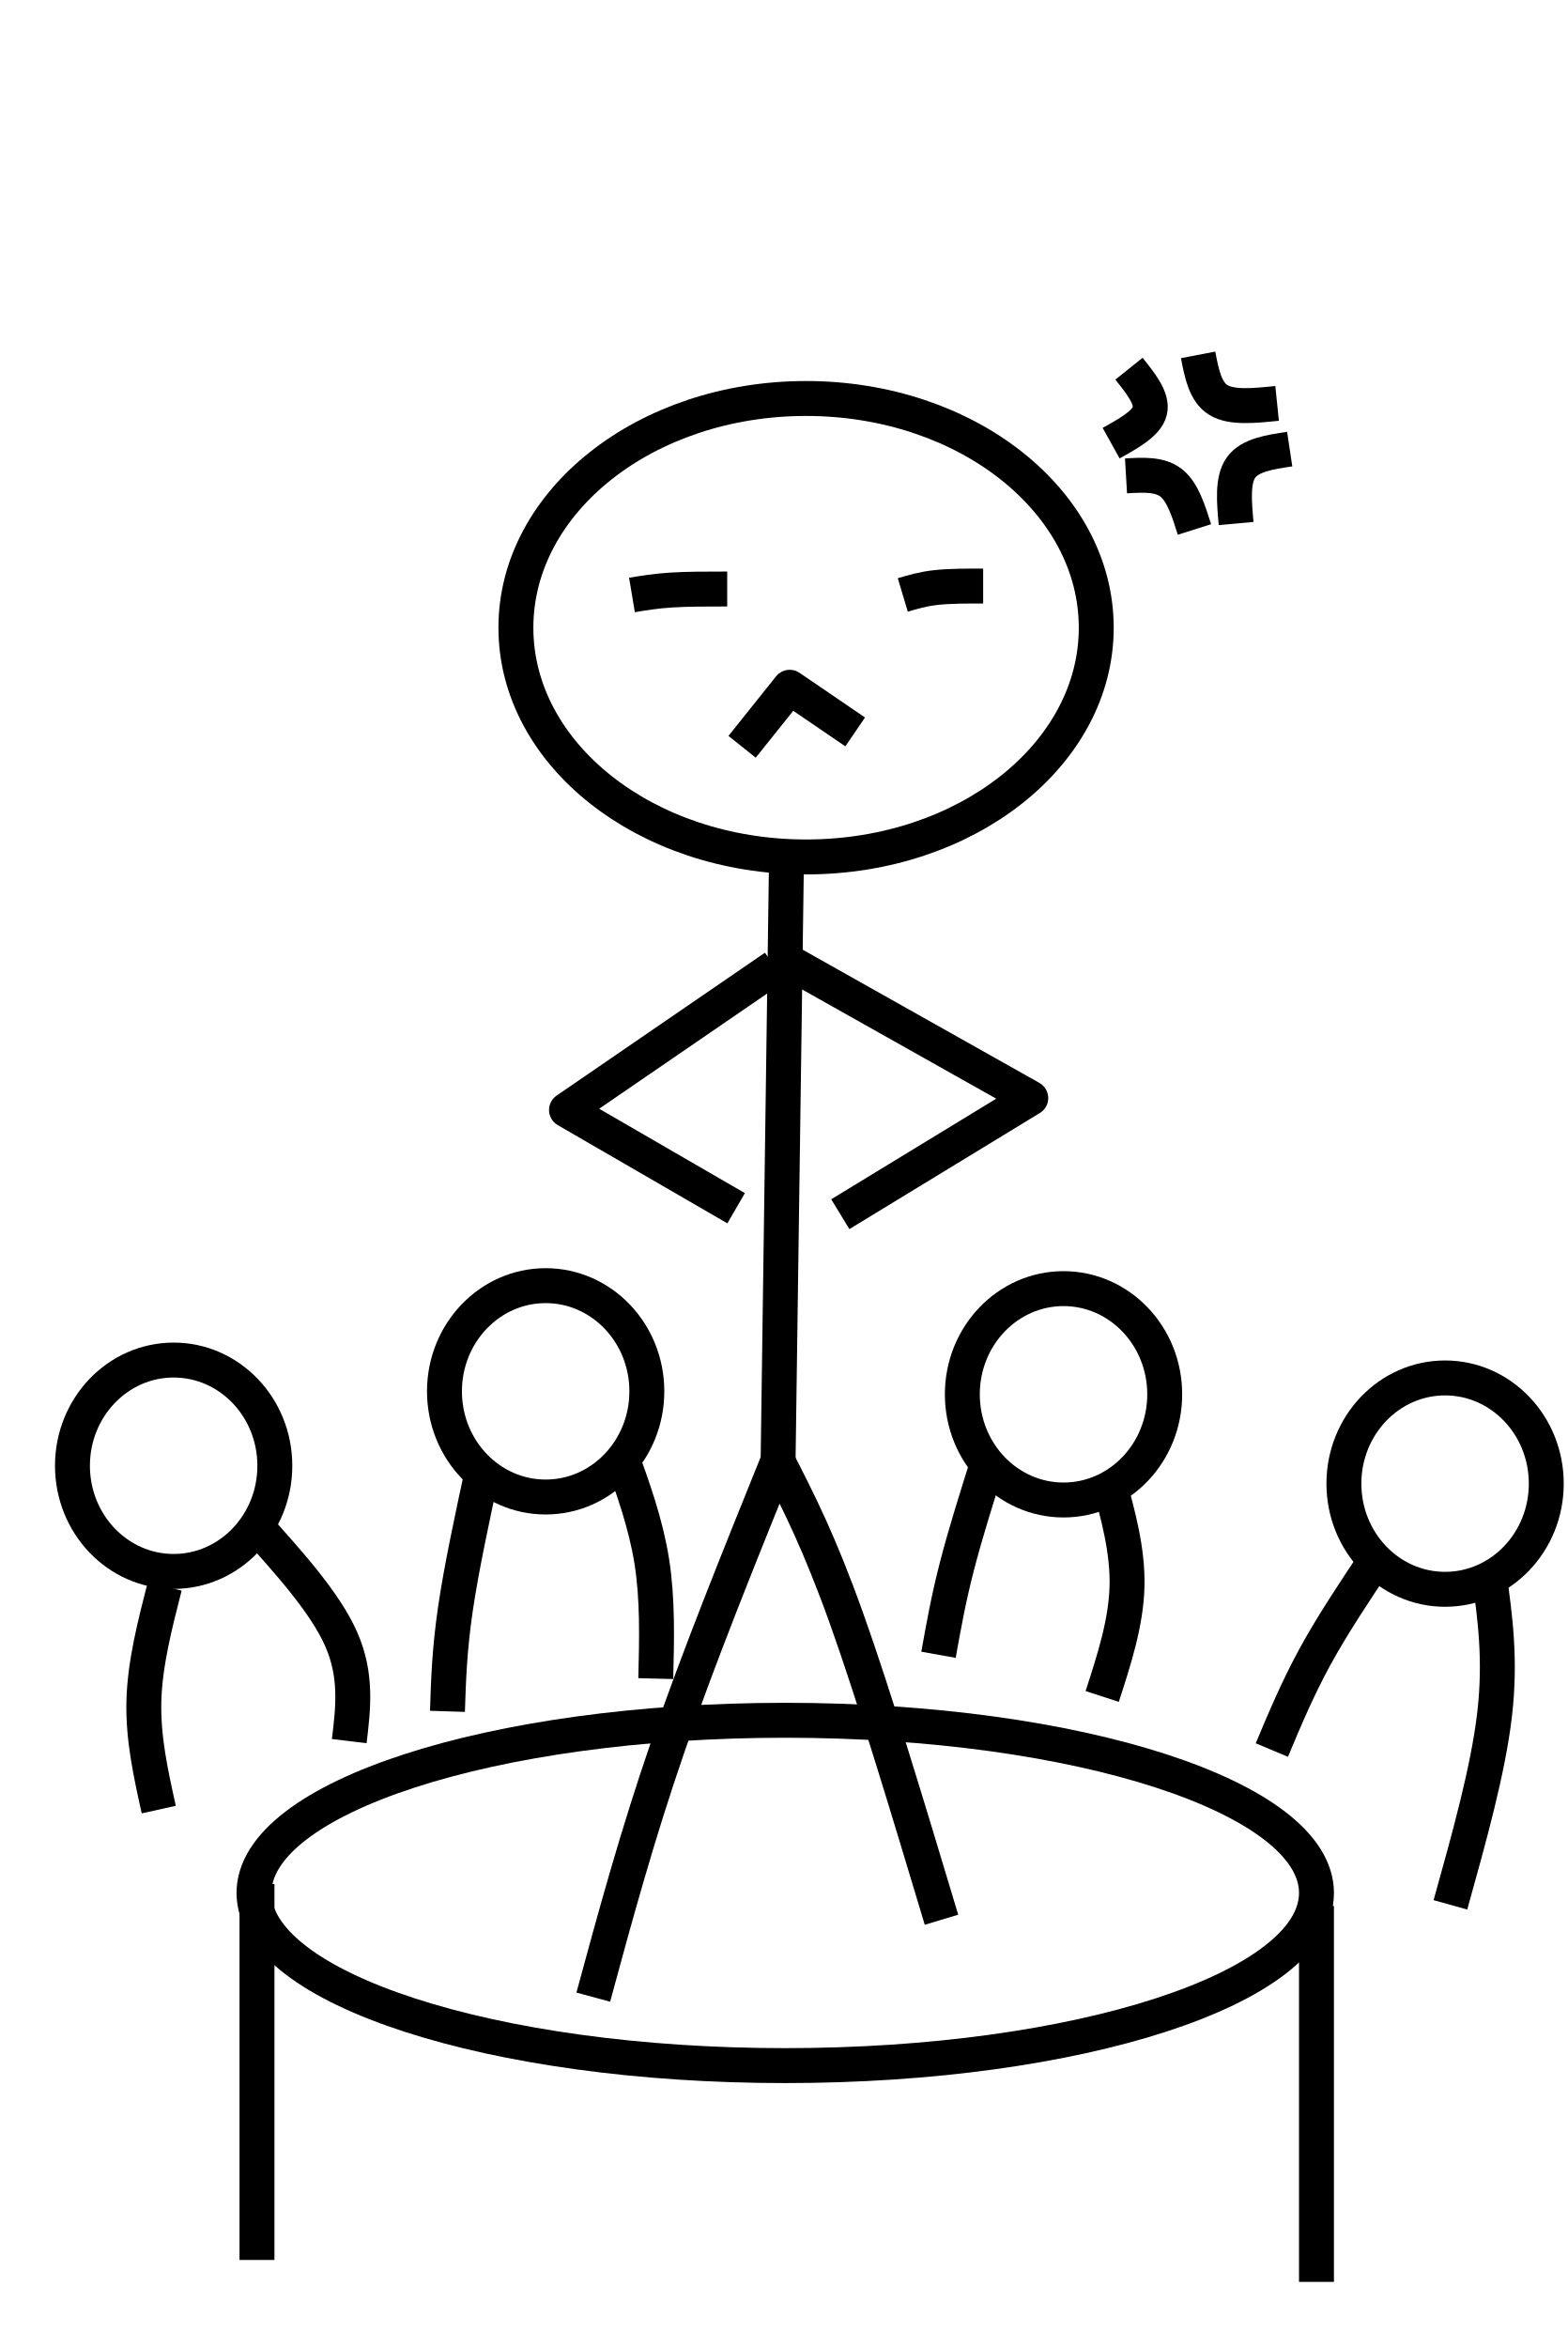
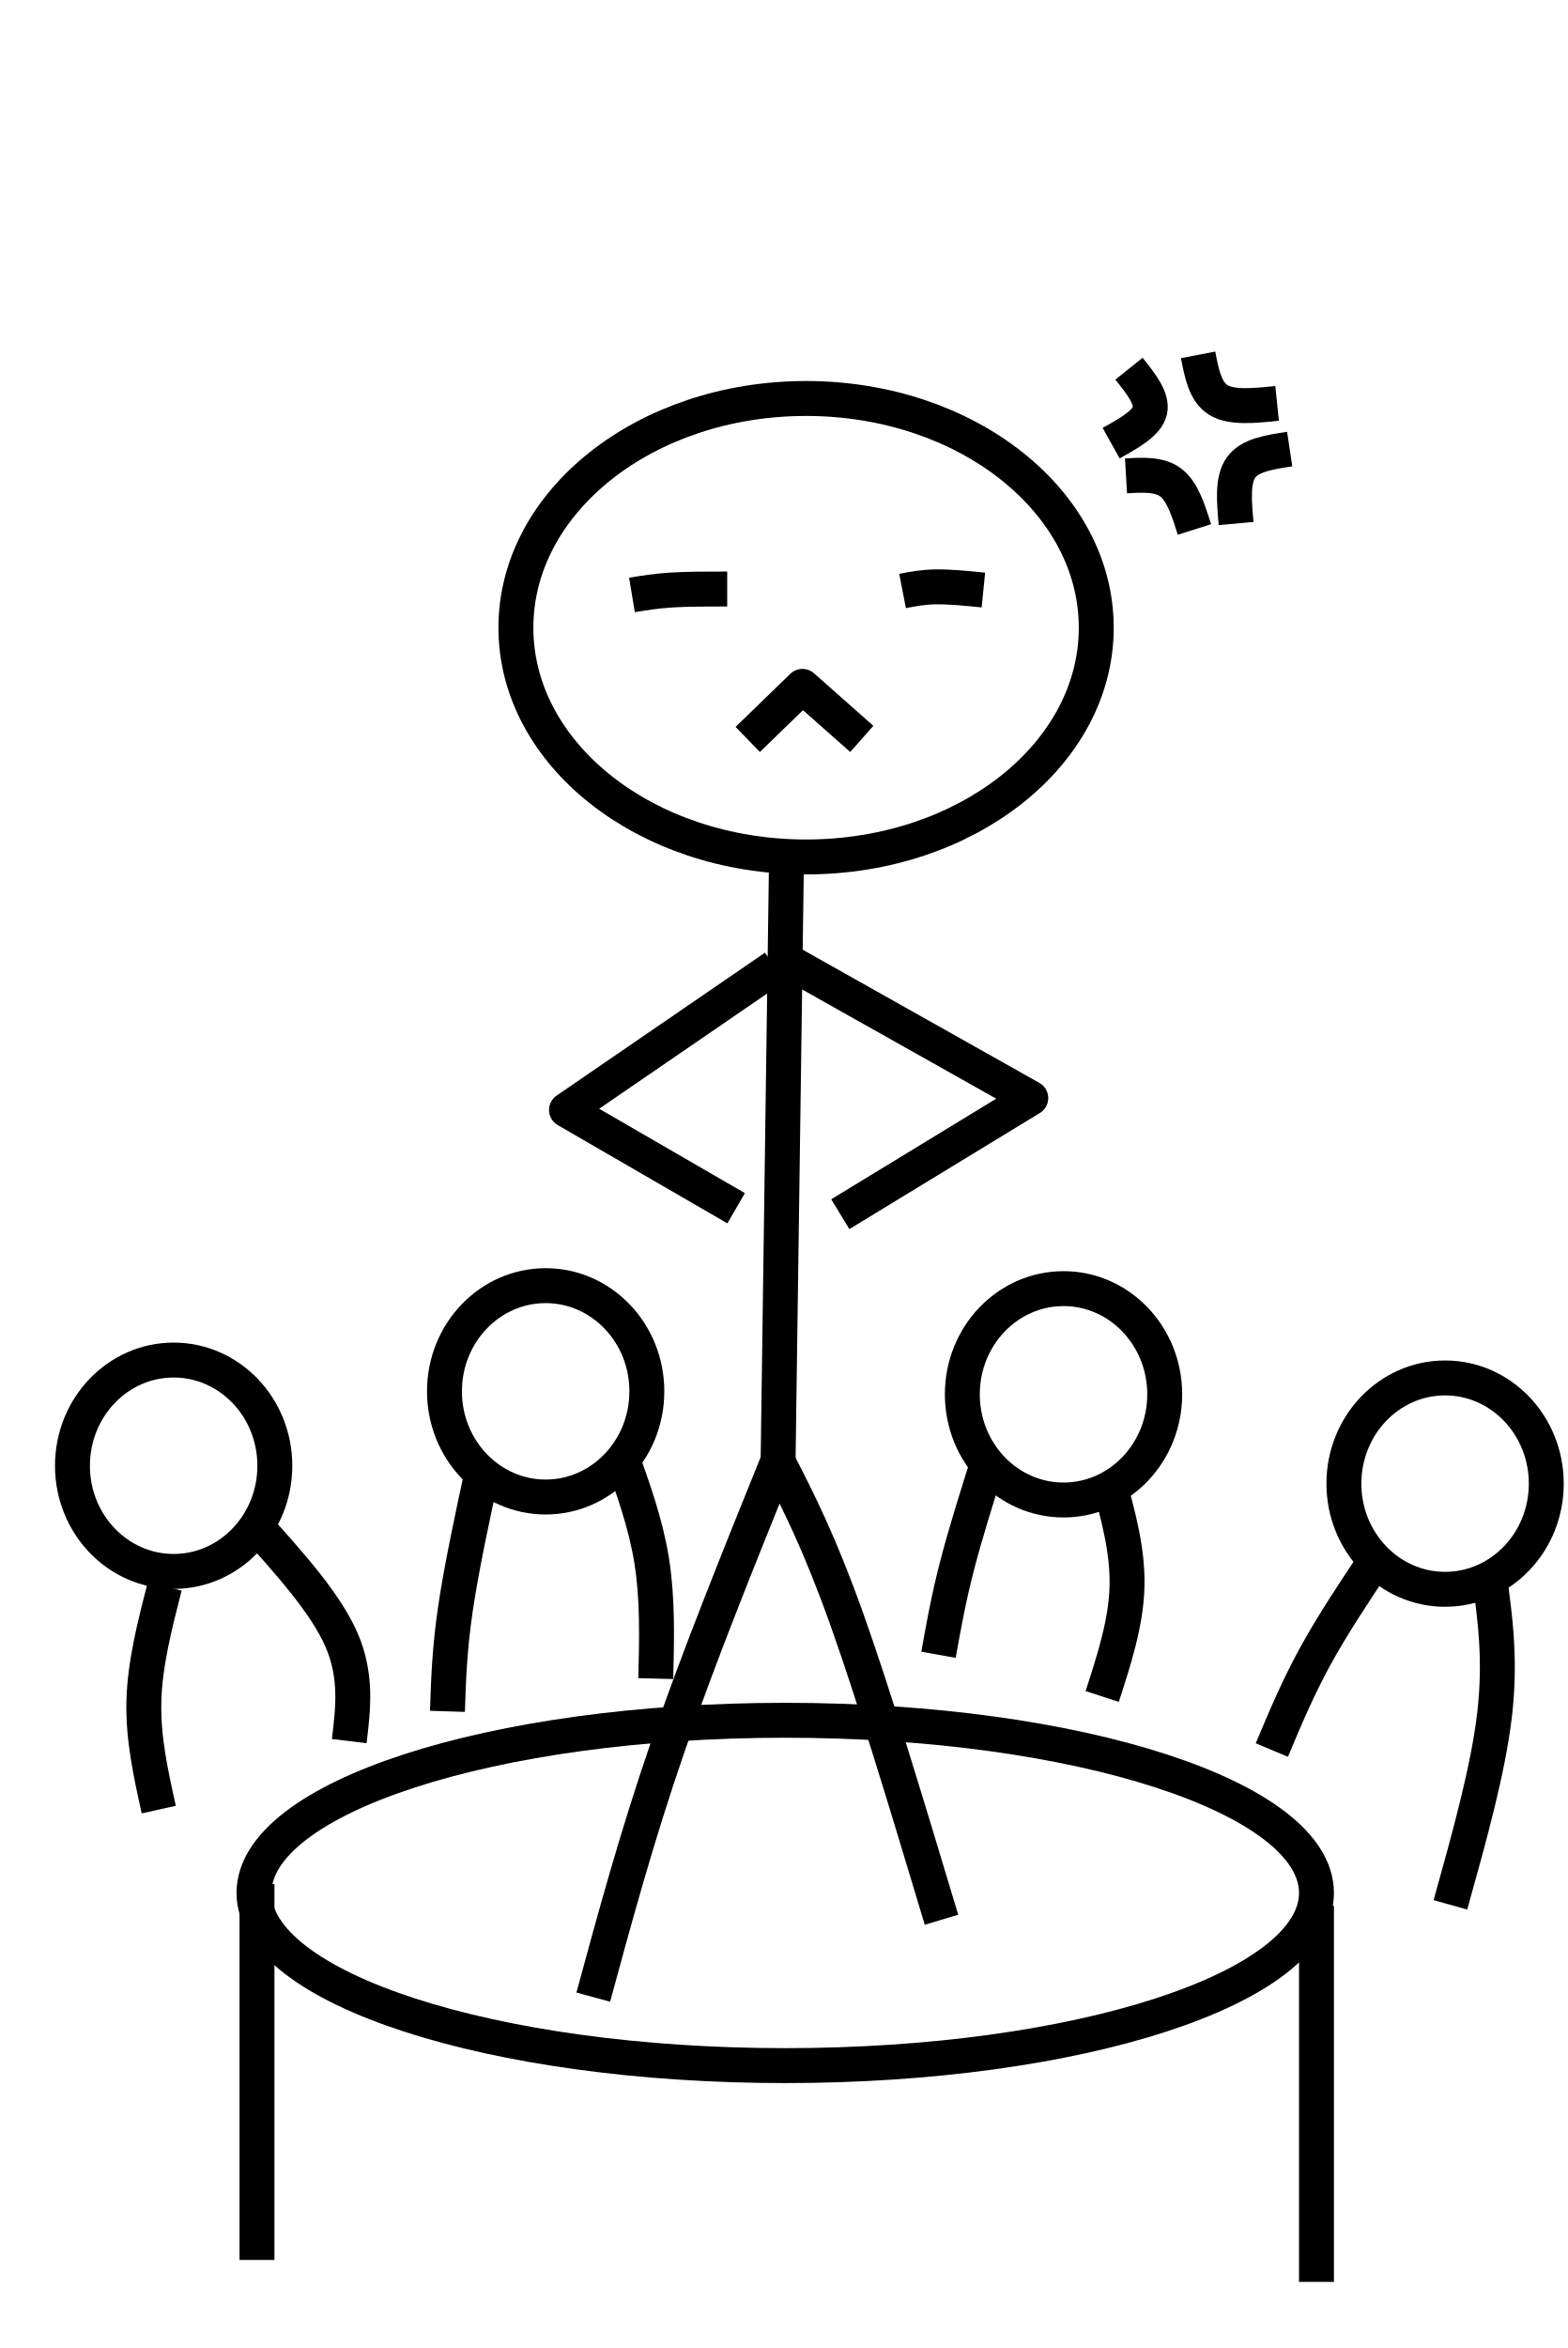
<svg xmlns="http://www.w3.org/2000/svg" version="1.1" baseProfile="full" width="526.667" height="788.667" viewBox="0 0 526.67 788.67" enable-background="new 0 0 526.67 788.67" xml:space="preserve">
  <ellipse fill="none" stroke-width="11.733" stroke-linejoin="round" stroke="#000000" stroke-opacity="1" cx="263.833" cy="635.821" rx="178.491" ry="57.997" />
  <line fill="none" stroke-width="11.733" stroke-linejoin="round" stroke="#000000" stroke-opacity="1" x1="86.342" y1="632.821" x2="86.342" y2="759.104" />
-   <line fill="none" stroke-width="11.733" stroke-linejoin="round" stroke="#000000" stroke-opacity="1" x1="442.324" y1="640.178" x2="442.324" y2="766.461" />
+   <line fill="none" stroke-width="11.733" stroke-linejoin="round" stroke="#000000" stroke-opacity="1" x1="442.325" y1="640.178" x2="442.325" y2="766.461" />
  <ellipse fill="none" stroke-width="11.733" stroke-linejoin="round" stroke="#000000" stroke-opacity="1" cx="58.343" cy="492.328" rx="33.998" ry="35.498" />
  <ellipse fill="none" stroke-width="11.733" stroke-linejoin="round" stroke="#000000" stroke-opacity="1" cx="183.334" cy="467.335" rx="33.998" ry="35.498" />
  <ellipse fill="none" stroke-width="11.733" stroke-linejoin="round" stroke="#000000" stroke-opacity="1" cx="357.334" cy="468.335" rx="33.998" ry="35.498" />
  <ellipse fill="none" stroke-width="11.733" stroke-linejoin="round" stroke="#000000" stroke-opacity="1" cx="485.534" cy="498.335" rx="33.998" ry="35.498" />
  <path fill="none" stroke-width="11.733" stroke-linejoin="round" stroke="#000000" stroke-opacity="1" d="M 55.344,532.826C 52.011,545.826 48.677,558.825 48.344,571.325C 48.011,583.824 50.677,595.823 53.344,607.823" />
  <path fill="none" stroke-width="11.733" stroke-linejoin="round" stroke="#000000" stroke-opacity="1" d="M 85.342,511.827C 97.342,525.16 109.341,538.493 114.674,550.659C 120.007,562.825 118.674,573.824 117.341,584.824" />
  <path fill="none" stroke-width="11.733" stroke-linejoin="round" stroke="#000000" stroke-opacity="1" d="M 162.338,492.828C 158.672,509.828 155.005,526.827 153.006,540.493C 151.006,554.159 150.672,564.492 150.339,574.824" />
  <path fill="none" stroke-width="11.733" stroke-linejoin="round" stroke="#000000" stroke-opacity="1" d="M 208.336,487.829C 212.669,499.828 217.002,511.827 219.002,524.494C 221.002,537.16 220.669,550.492 220.335,563.825" />
  <path fill="none" stroke-width="11.733" stroke-linejoin="round" stroke="#000000" stroke-opacity="1" d="M 332.33,489.829C 328.33,502.495 324.33,515.161 321.497,526.16C 318.664,537.16 316.997,546.492 315.331,555.825" />
  <path fill="none" stroke-width="11.733" stroke-linejoin="round" stroke="#000000" stroke-opacity="1" d="M 372.328,496.828C 375.661,508.828 378.994,520.827 378.661,532.993C 378.328,545.159 374.328,557.492 370.328,569.825" />
  <path fill="none" stroke-width="11.733" stroke-linejoin="round" stroke="#000000" stroke-opacity="1" d="M 462.323,523.827C 454.99,534.826 447.657,545.826 441.824,556.492C 435.991,567.158 431.658,577.491 427.325,587.824" />
  <path fill="none" stroke-width="11.733" stroke-linejoin="round" stroke="#000000" stroke-opacity="1" d="M 500.321,528.827C 502.321,543.159 504.321,557.492 502.155,575.991C 499.988,594.49 493.655,617.156 487.322,639.821" />
  <line fill="none" stroke-width="11.733" stroke-linejoin="round" stroke="#000000" stroke-opacity="1" x1="264.333" y1="282.839" x2="261.333" y2="497.828" />
  <path fill="none" stroke-width="11.733" stroke-linejoin="round" stroke="#000000" stroke-opacity="1" d="M 199.336,670.82C 206.669,643.821 214.002,616.822 224.335,586.824C 234.668,556.825 248,523.827 261.333,490.829C 268.333,504.495 275.332,518.161 284.499,543.826C 293.665,569.491 304.998,607.156 316.33,644.821" />
  <path fill="none" stroke-width="11.733" stroke-linejoin="round" stroke="#000000" stroke-opacity="1" d="M 247.334,405.833L 190.337,372.834L 260.333,324.837" />
  <path fill="none" stroke-width="11.733" stroke-linejoin="round" stroke="#000000" stroke-opacity="1" d="M 266.333,323.837L 346.329,368.835L 282.332,407.833" />
  <path fill="none" stroke-width="11.733" stroke-linejoin="round" stroke="#000000" stroke-opacity="1" d="M 212.336,199.843C 216.336,199.176 220.335,198.51 225.669,198.176C 231.002,197.843 237.668,197.843 244.334,197.843" />
-   <path fill="none" stroke-width="11.733" stroke-linejoin="round" stroke="#000000" stroke-opacity="1" d="M 303.331,199.843C 306.664,198.843 309.998,197.843 314.497,197.343C 318.997,196.843 324.664,196.843 330.33,196.843" />
-   <path fill="none" stroke-width="11.733" stroke-linejoin="round" stroke="#000000" stroke-opacity="1" d="M 249.334,250.841L 265.333,230.842L 287.332,245.841" />
+   <path fill="none" stroke-width="11.733" stroke-linejoin="round" stroke="#000000" stroke-opacity="1" d="M 303.249,198.505C 306.665,197.839 310.08,197.172 314.607,197.118C 319.134,197.064 324.773,197.623 330.412,198.181" />
+   <path fill="none" stroke-width="11.733" stroke-linejoin="round" stroke="#000000" stroke-opacity="1" d="M 251.228,248.375L 269.613,230.544L 289.553,248.188" />
  <ellipse fill="none" stroke-width="11.733" stroke-linejoin="round" stroke="#000000" stroke-opacity="1" cx="270.833" cy="210.843" rx="97.495" ry="76.996" />
  <path fill="none" stroke-width="11.733" stroke-linejoin="round" stroke="#000000" stroke-opacity="1" d="M 379.328,123.847C 383.327,128.847 387.327,133.846 386.327,138.013C 385.327,142.179 379.328,145.512 373.328,148.846" />
  <path fill="none" stroke-width="11.733" stroke-linejoin="round" stroke="#000000" stroke-opacity="1" d="M 402.557,119.197C 403.747,125.417 404.938,131.637 409.361,134.353C 413.784,137.07 421.439,136.283 429.094,135.496" />
  <path fill="none" stroke-width="11.733" stroke-linejoin="round" stroke="#000000" stroke-opacity="1" d="M 433.325,150.845C 426.659,151.845 419.992,152.845 416.992,157.012C 413.993,161.178 414.659,168.511 415.326,175.844" />
  <path fill="none" stroke-width="11.733" stroke-linejoin="round" stroke="#000000" stroke-opacity="1" d="M 378.327,159.845C 383.994,159.512 389.66,159.179 393.493,162.178C 397.327,165.178 399.326,171.511 401.326,177.844" />
</svg>
